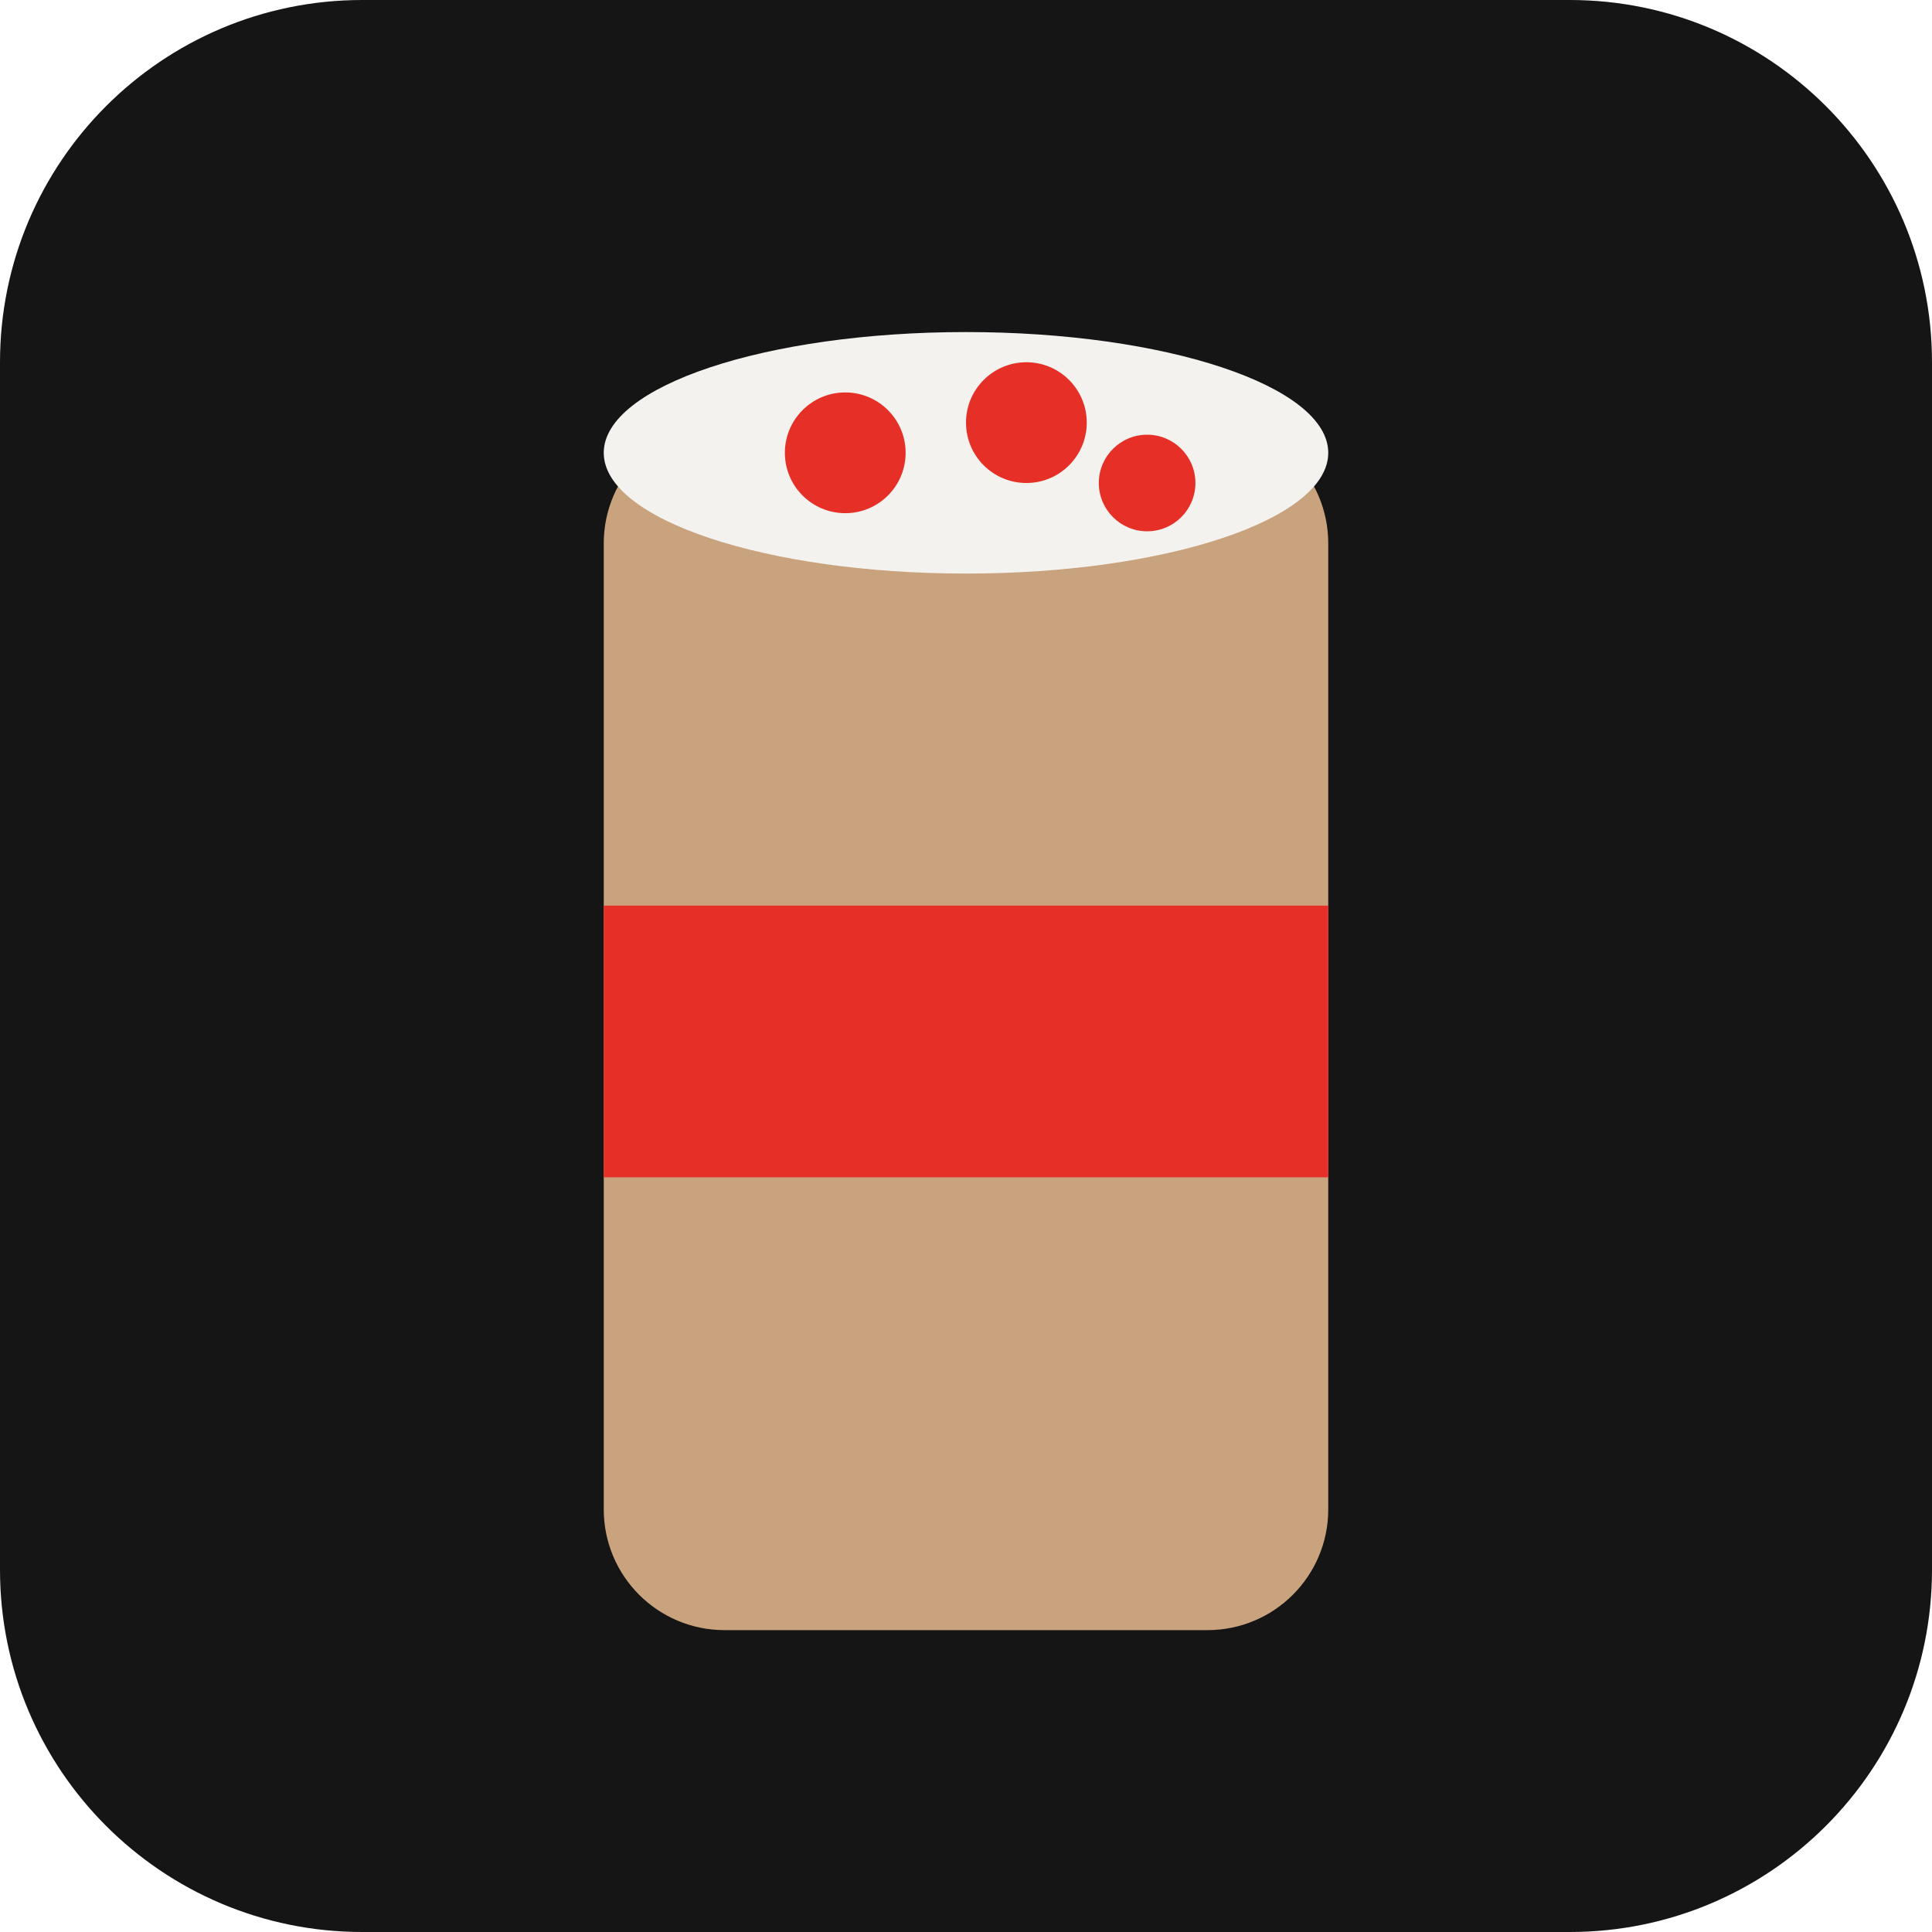
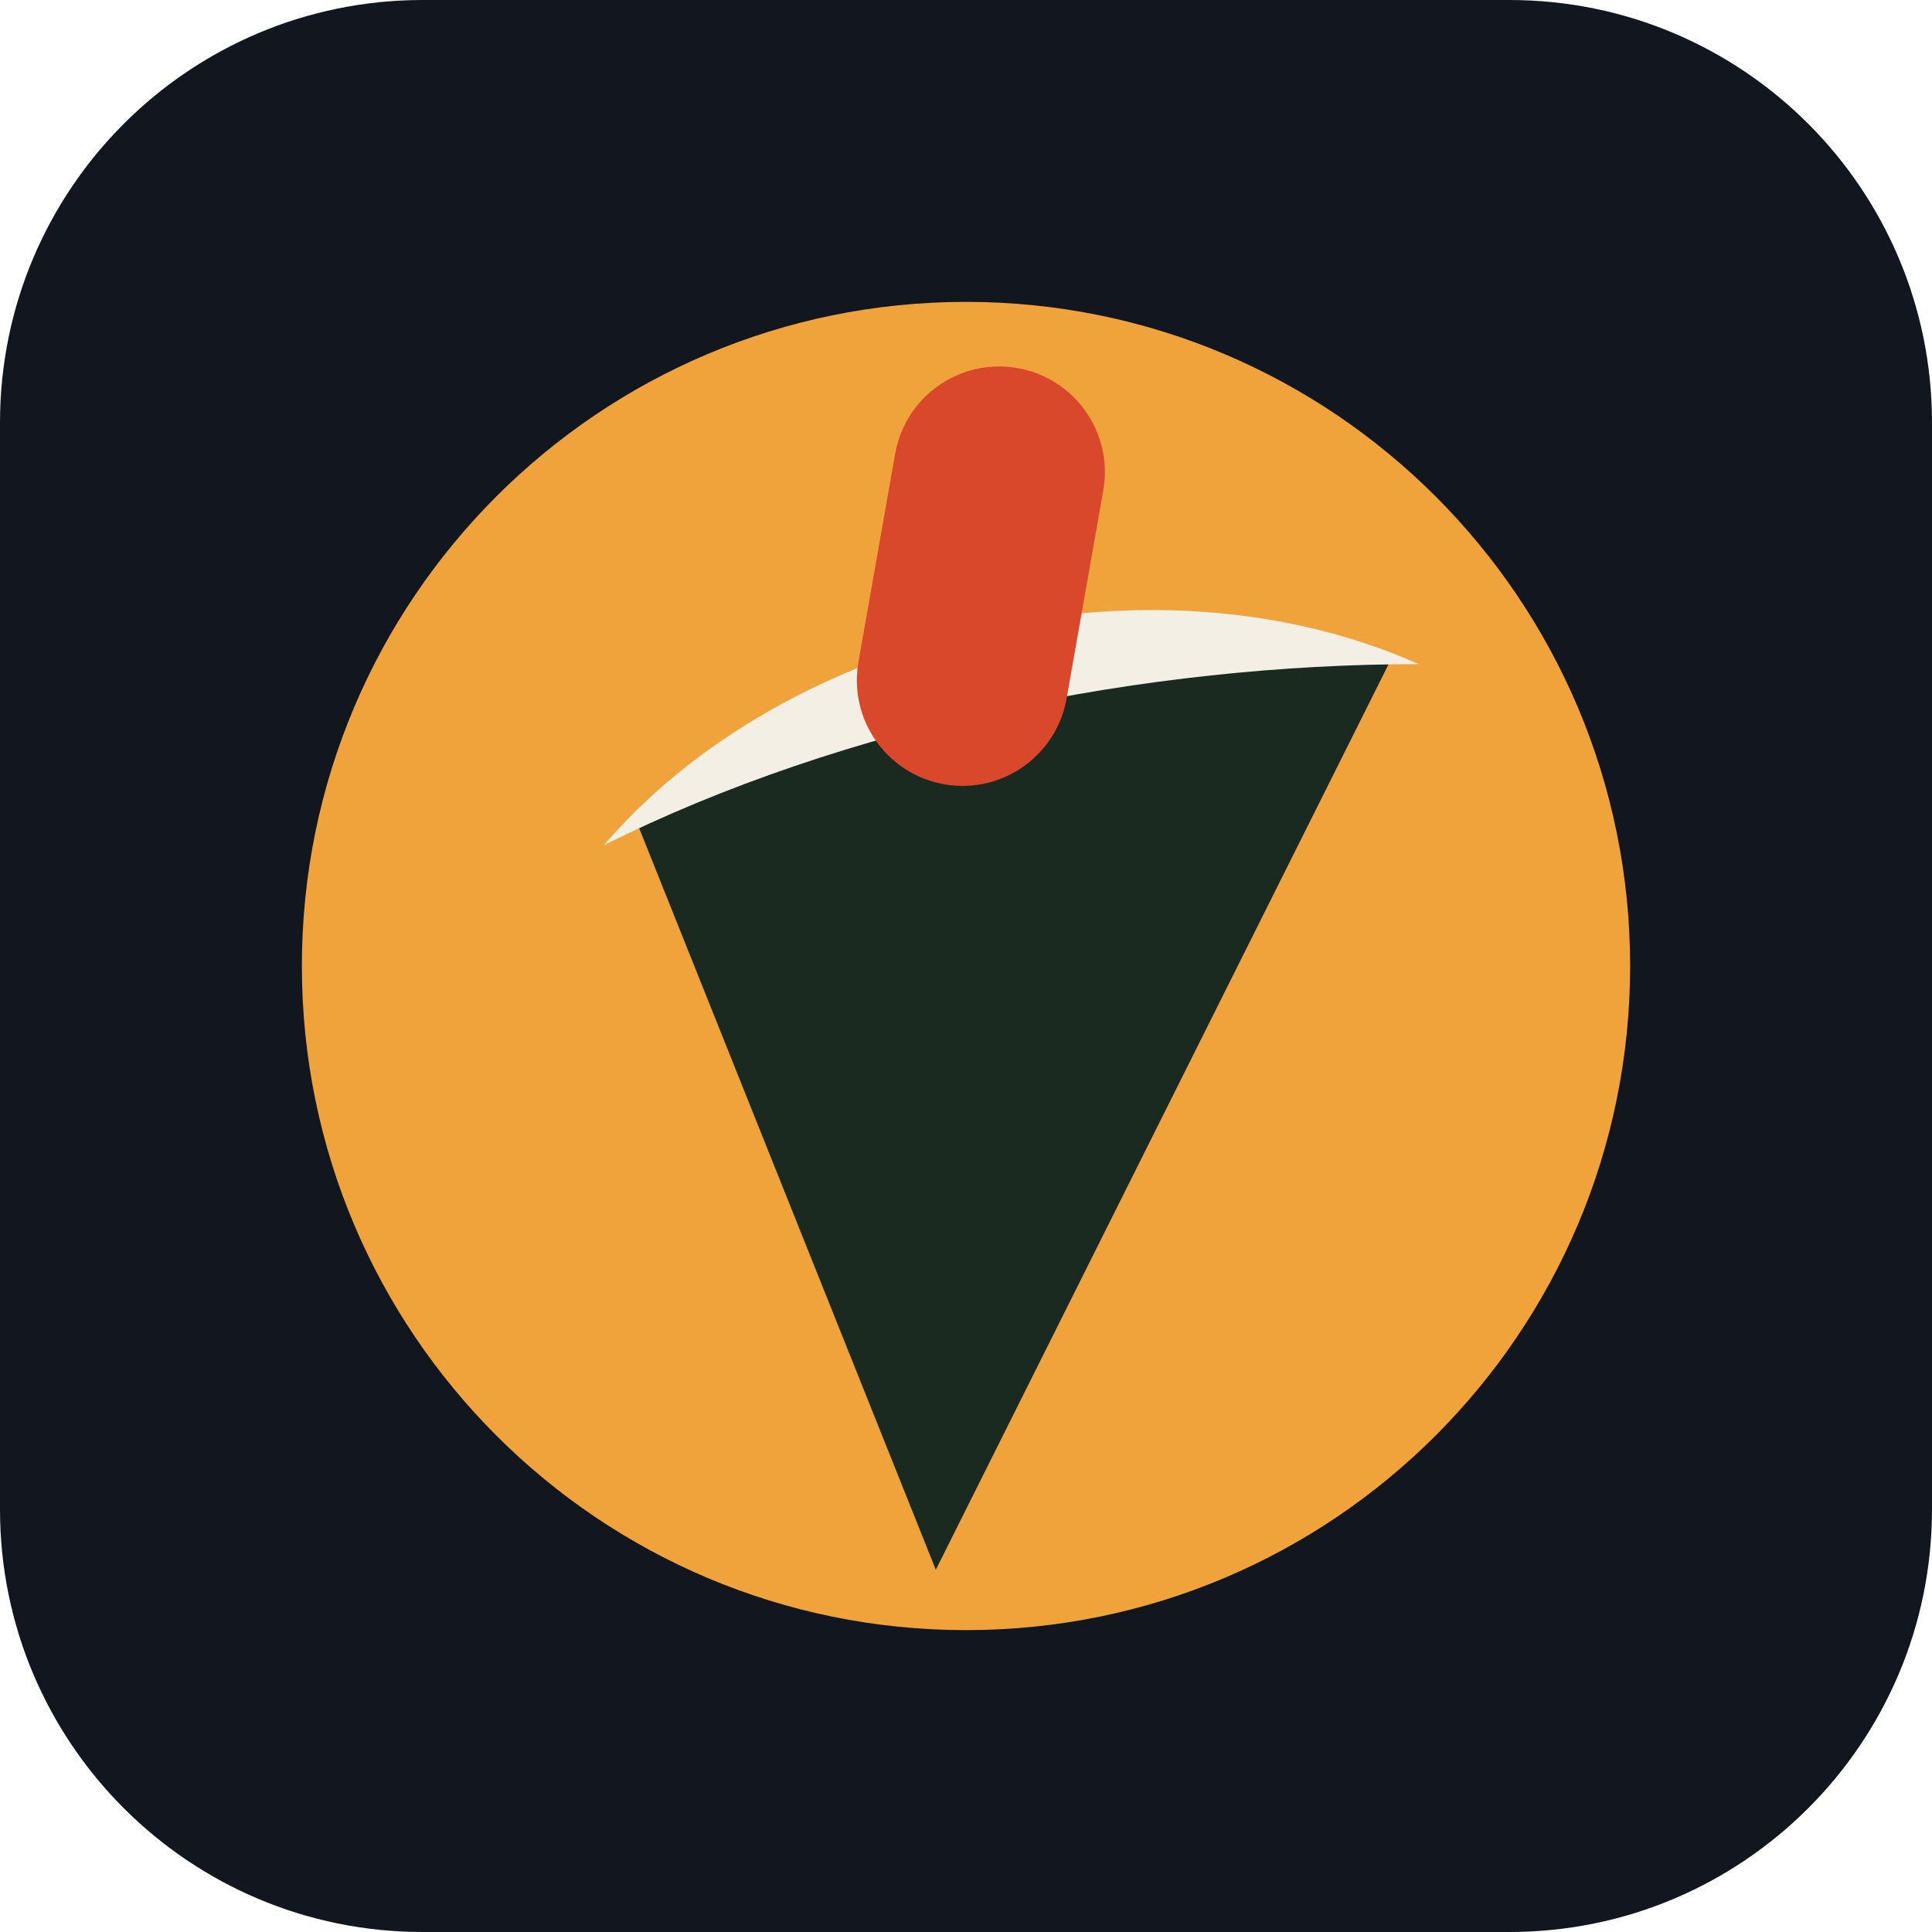
<svg xmlns="http://www.w3.org/2000/svg" viewBox="0 0 64 64">
-   <rect width="64" height="64" rx="12" fill="#151515" />
-   <rect x="20" y="14" width="24" height="40" rx="4" fill="#c9a27e" />
-   <ellipse cx="32" cy="15" rx="12" ry="4" fill="#f4f2ee" />
-   <circle cx="28" cy="15" r="2" fill="#e63027" />
-   <circle cx="34" cy="14" r="2" fill="#e63027" />
-   <circle cx="38" cy="16" r="1.6" fill="#e63027" />
-   <rect x="20" y="30" width="24" height="9" fill="#e63027" />
+   <rect width="64" height="64" rx="14" fill="#12161f" />
+   <circle cx="32" cy="32" r="22" fill="#f0a23b" />
+   <path d="M21 27 C 29 23, 39 21, 46 22 L 31 52 Z" fill="#1b2a20" />
+   <path d="M20 28 C 26 21, 38 18, 47 22 C 38 22, 28 24, 20 28 Z" fill="#f4efe4" />
+   <rect x="29" y="12" width="7" height="14" rx="3.5" fill="#d9482b" transform="rotate(10 32 19)" />
</svg>
